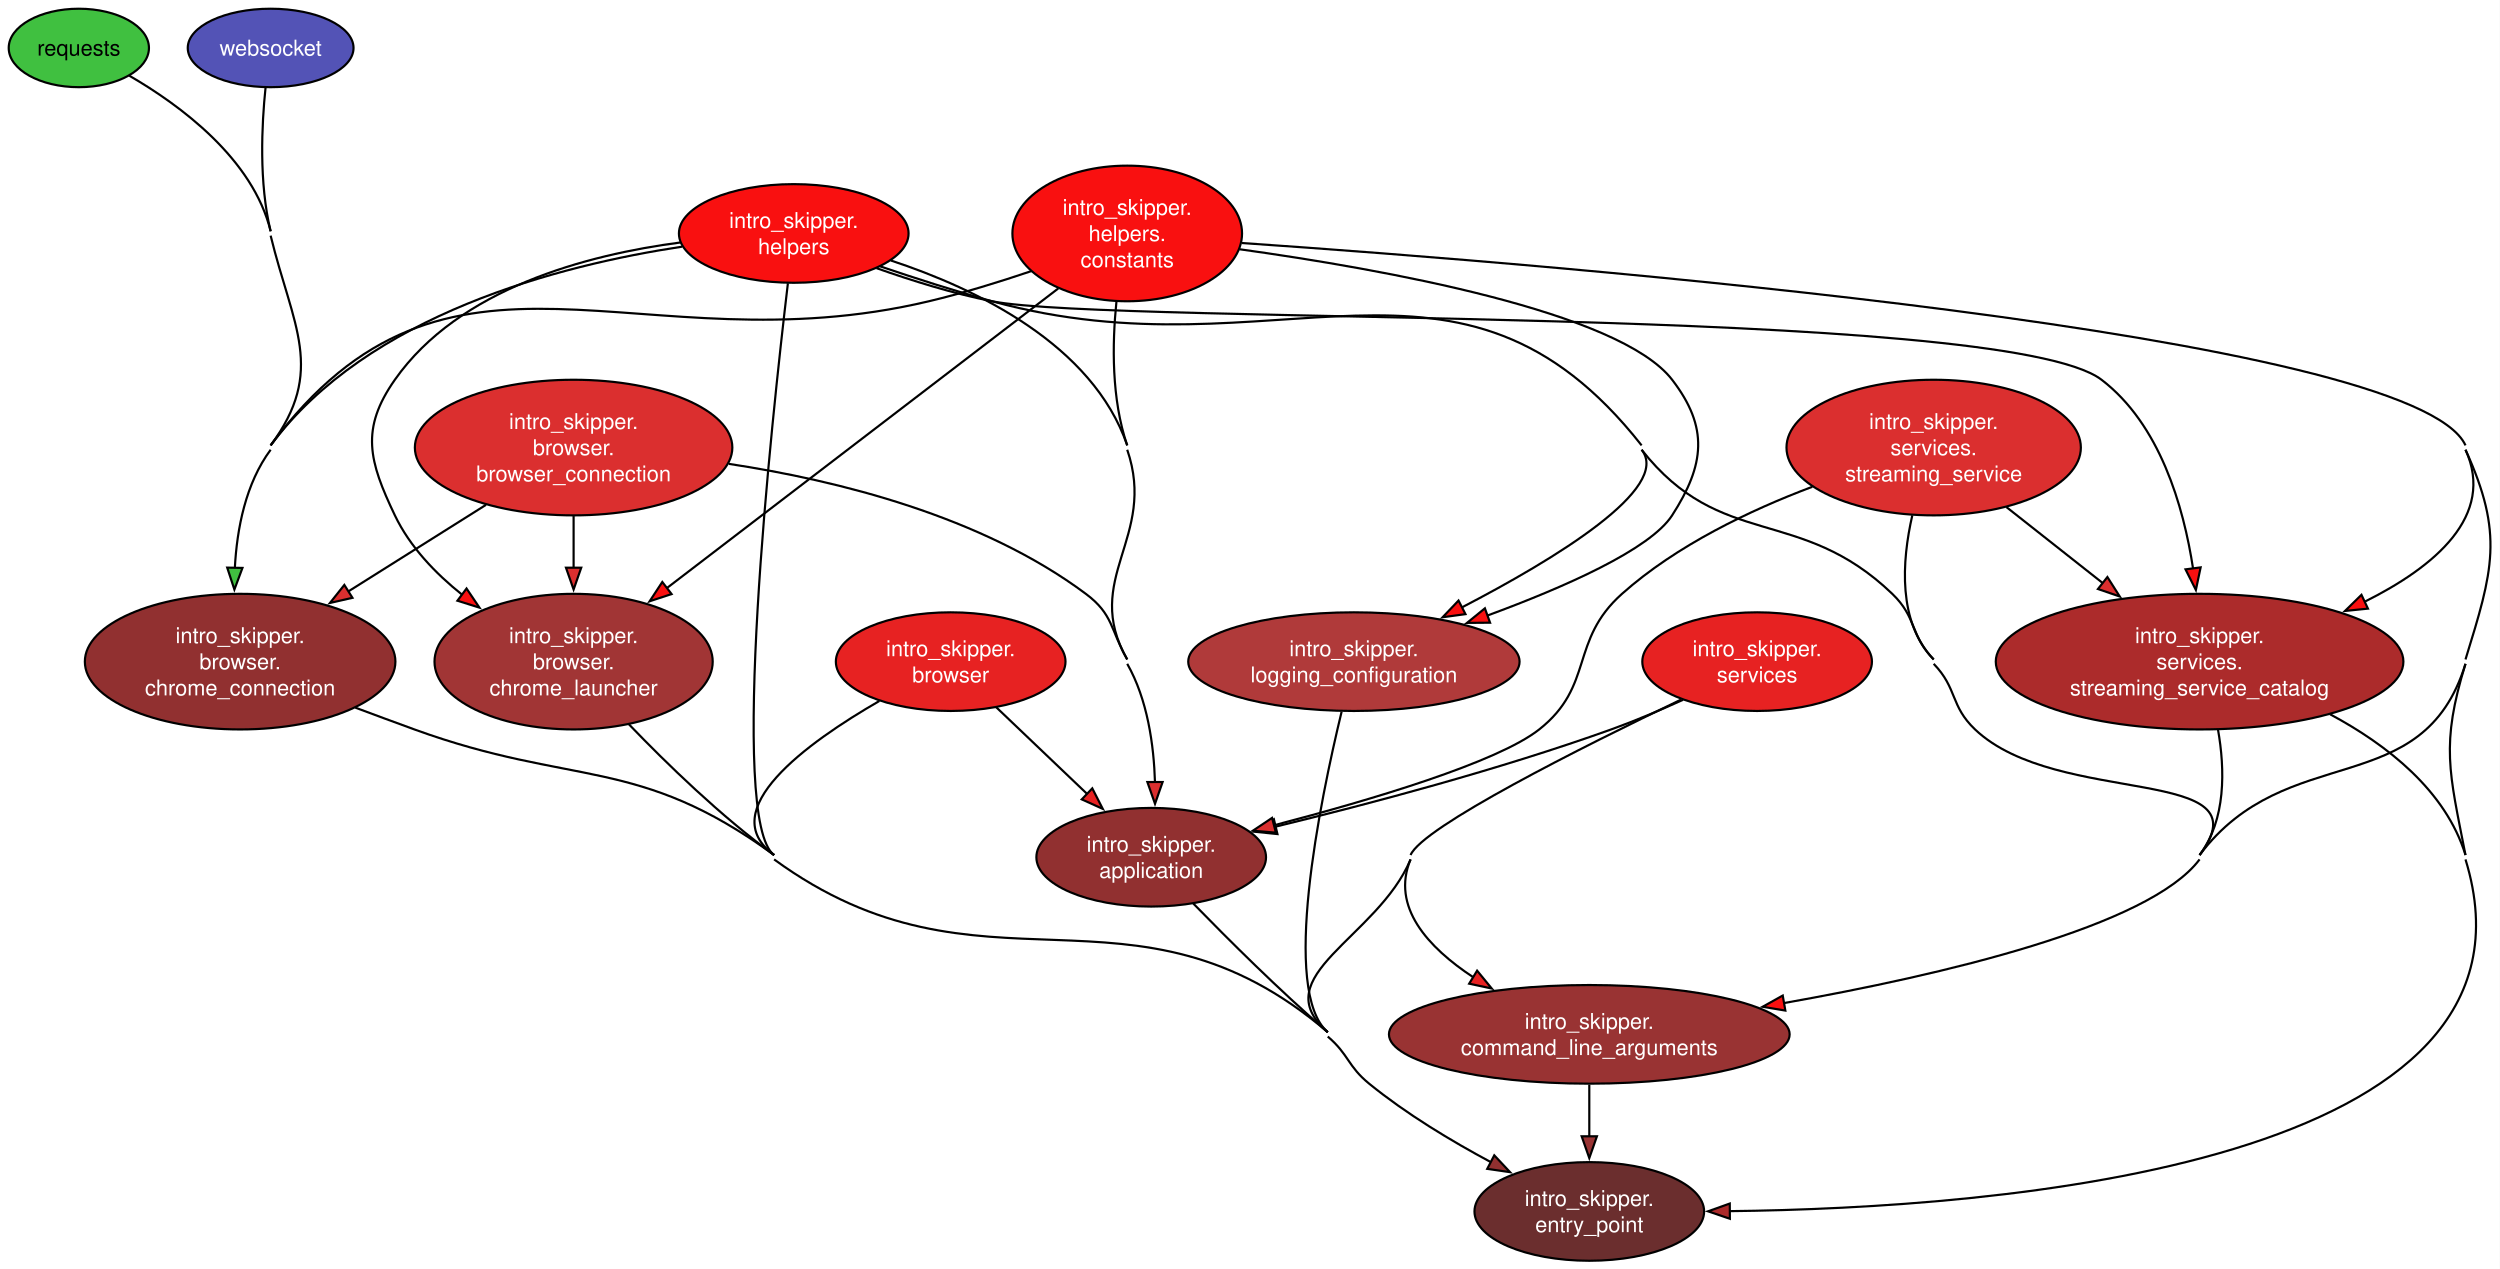
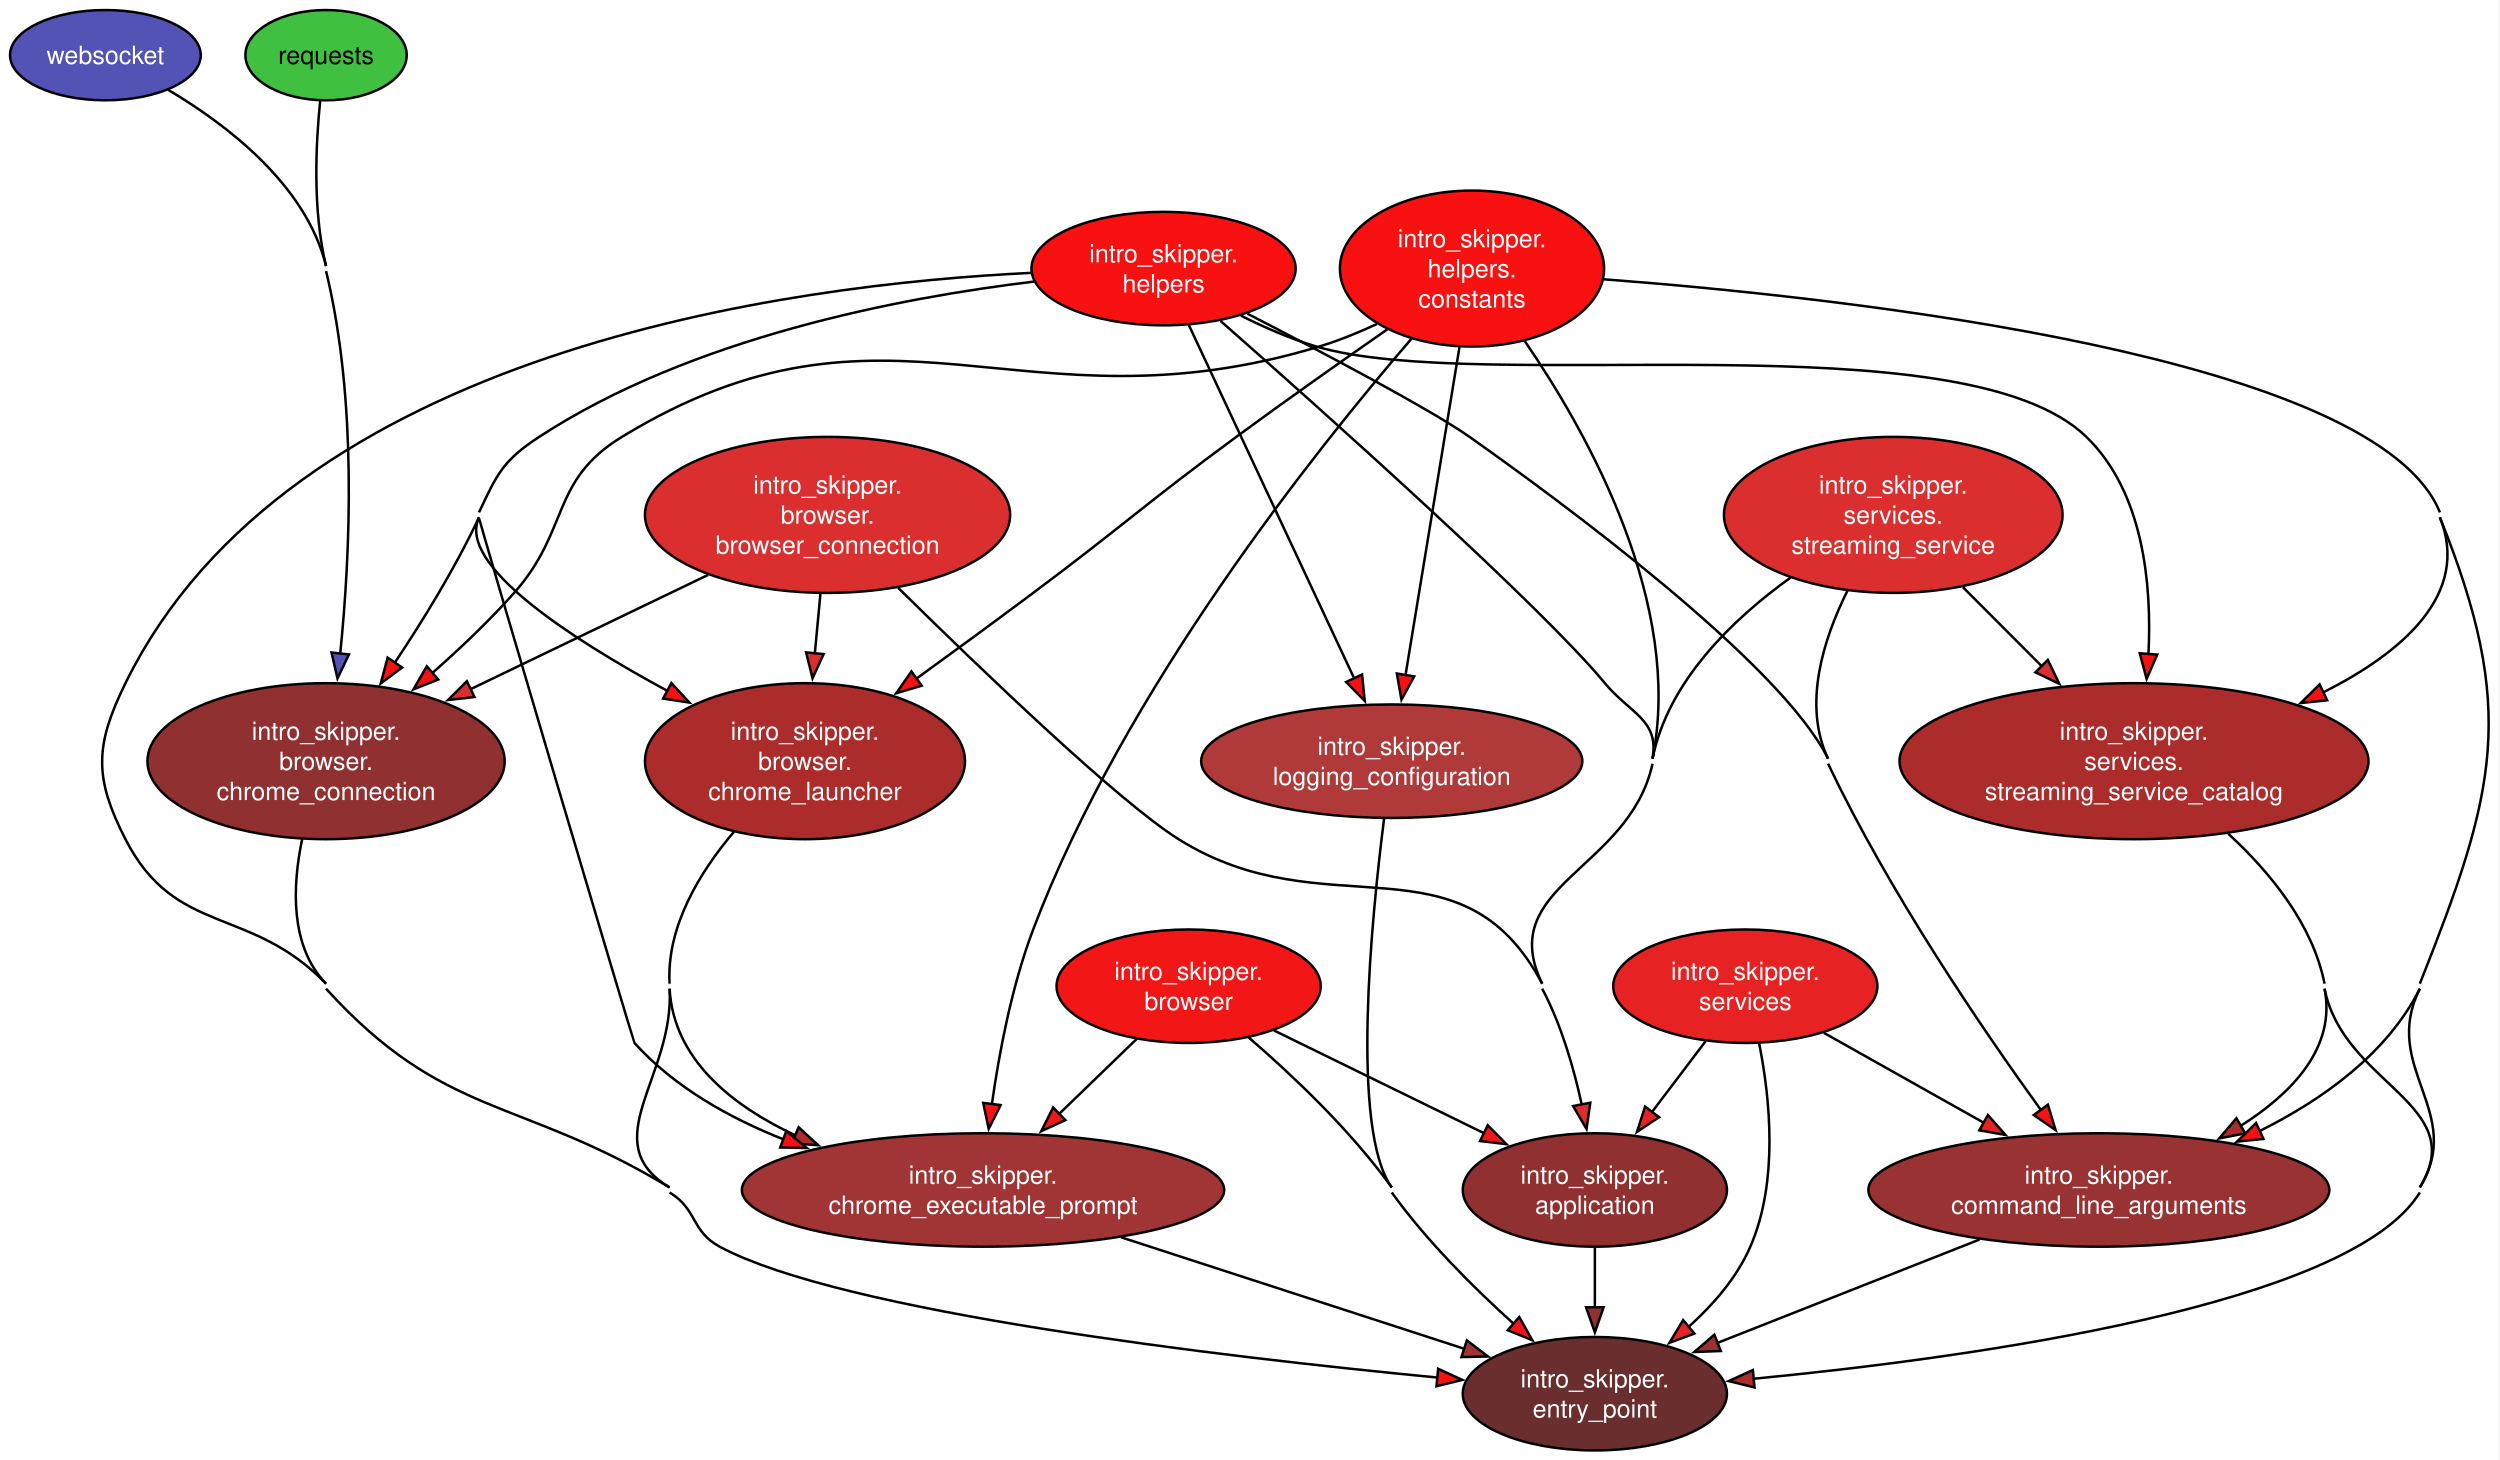
- <svg xmlns="http://www.w3.org/2000/svg" width="1147pt" height="582pt" viewBox="0.00 0.00 1147.00 582.00">
+ <svg xmlns="http://www.w3.org/2000/svg" width="997pt" height="582pt" viewBox="0.00 0.00 997.00 582.00">
  <g id="graph0" class="graph" transform="scale(1 1) rotate(0) translate(4 578.44)">
    <style>.edge&gt;path:hover{stroke-width:8}</style>
-     <polygon fill="white" stroke="none" points="-4,4 -4,-578.44 1142.87,-578.44 1142.87,4 -4,4" />
+     <polygon fill="white" stroke="none" points="-4,4 -4,-578.44 992.62,-578.44 992.62,4 -4,4" />
    <g id="node1" class="node">
      <style>.edge&gt;path:hover{stroke-width:8}</style>
-       <ellipse fill="#913030" stroke="black" cx="524.17" cy="-185.14" rx="52.68" ry="22.63" />
-       <text xml:space="preserve" text-anchor="middle" x="524.17" y="-187.64" font-family="Helvetica,sans-Serif" font-size="10.00" fill="#ffffff">intro_skipper.</text>
-       <text xml:space="preserve" text-anchor="middle" x="524.17" y="-175.64" font-family="Helvetica,sans-Serif" font-size="10.00" fill="#ffffff">application</text>
+       <ellipse fill="#913030" stroke="black" cx="632.03" cy="-103.88" rx="52.68" ry="22.63" />
+       <text xml:space="preserve" text-anchor="middle" x="632.03" y="-106.38" font-family="Helvetica,sans-Serif" font-size="10.00" fill="#ffffff">intro_skipper.</text>
+       <text xml:space="preserve" text-anchor="middle" x="632.03" y="-94.38" font-family="Helvetica,sans-Serif" font-size="10.00" fill="#ffffff">application</text>
+     </g>
+     <g id="node8" class="node">
+       <style>.edge&gt;path:hover{stroke-width:8}</style>
+       <ellipse fill="#6b2e2e" stroke="black" cx="632.03" cy="-22.63" rx="52.68" ry="22.63" />
+       <text xml:space="preserve" text-anchor="middle" x="632.03" y="-25.13" font-family="Helvetica,sans-Serif" font-size="10.00" fill="#ffffff">intro_skipper.</text>
+       <text xml:space="preserve" text-anchor="middle" x="632.03" y="-13.13" font-family="Helvetica,sans-Serif" font-size="10.00" fill="#ffffff">entry_point</text>
+     </g>
+     <g id="edge1" class="edge">
+       <style>.edge&gt;path:hover{stroke-width:8}</style>
+       <path fill="none" stroke="black" d="M632.03,-80.81C632.03,-73.42 632.03,-65.01 632.03,-56.97" />
+       <polygon fill="#913030" stroke="black" points="635.53,-57.1 632.03,-47.1 628.53,-57.1 635.53,-57.1" />
+     </g>
+     <g id="node2" class="node">
+       <style>.edge&gt;path:hover{stroke-width:8}</style>
+       <ellipse fill="#f31616" stroke="black" cx="470.03" cy="-185.14" rx="52.68" ry="22.63" />
+       <text xml:space="preserve" text-anchor="middle" x="470.03" y="-187.64" font-family="Helvetica,sans-Serif" font-size="10.00" fill="#ffffff">intro_skipper.</text>
+       <text xml:space="preserve" text-anchor="middle" x="470.03" y="-175.64" font-family="Helvetica,sans-Serif" font-size="10.00" fill="#ffffff">browser</text>
+     </g>
+     <g id="edge2" class="edge">
+       <style>.edge&gt;path:hover{stroke-width:8}</style>
+       <path fill="none" stroke="black" d="M504,-167.52C528.4,-155.58 561.53,-139.37 587.98,-126.44" />
+       <polygon fill="#f31616" stroke="black" points="589.31,-129.68 596.76,-122.14 586.24,-123.39 589.31,-129.68" />
+     </g>
+     <g id="node6" class="node">
+       <style>.edge&gt;path:hover{stroke-width:8}</style>
+       <ellipse fill="#a13535" stroke="black" cx="388.03" cy="-103.88" rx="96.17" ry="22.63" />
+       <text xml:space="preserve" text-anchor="middle" x="388.03" y="-106.38" font-family="Helvetica,sans-Serif" font-size="10.00" fill="#ffffff">intro_skipper.</text>
+       <text xml:space="preserve" text-anchor="middle" x="388.03" y="-94.38" font-family="Helvetica,sans-Serif" font-size="10.00" fill="#ffffff">chrome_executable_prompt</text>
+     </g>
+     <g id="edge3" class="edge">
+       <style>.edge&gt;path:hover{stroke-width:8}</style>
+       <path fill="none" stroke="black" d="M449.34,-164.14C439.91,-155.02 428.56,-144.05 418.2,-134.03" />
+       <polygon fill="#f31616" stroke="black" points="420.87,-131.75 411.25,-127.32 416,-136.78 420.87,-131.75" />
+     </g>
+     <g id="edge4" class="edge">
+       <style>.edge&gt;path:hover{stroke-width:8}</style>
+       <path fill="none" stroke="black" d="M493.85,-164.8C511.27,-149.78 534.62,-127.73 551.03,-104.88" />
+       <path fill="none" stroke="black" d="M551.03,-102.88C564.89,-83.61 583.68,-64.89 599.67,-50.5" />
+       <polygon fill="#f31616" stroke="black" points="601.89,-53.2 607.08,-43.97 597.26,-47.95 601.89,-53.2" />
+     </g>
+     <g id="node3" class="node">
+       <style>.edge&gt;path:hover{stroke-width:8}</style>
+       <ellipse fill="#db2f2f" stroke="black" cx="326.03" cy="-373.1" rx="72.83" ry="31.11" />
+       <text xml:space="preserve" text-anchor="middle" x="326.03" y="-381.6" font-family="Helvetica,sans-Serif" font-size="10.00" fill="#ffffff">intro_skipper.</text>
+       <text xml:space="preserve" text-anchor="middle" x="326.03" y="-369.6" font-family="Helvetica,sans-Serif" font-size="10.00" fill="#ffffff">browser.</text>
+       <text xml:space="preserve" text-anchor="middle" x="326.03" y="-357.6" font-family="Helvetica,sans-Serif" font-size="10.00" fill="#ffffff">browser_connection</text>
+     </g>
+     <g id="edge5" class="edge">
+       <style>.edge&gt;path:hover{stroke-width:8}</style>
+       <path fill="none" stroke="black" d="M611.03,-184.14C618.61,-169.85 623.6,-152.63 626.8,-137.9" />
+       <polygon fill="#db2f2f" stroke="black" points="630.21,-138.69 628.71,-128.2 623.34,-137.34 630.21,-138.69" />
+       <path fill="none" stroke="black" d="M354.19,-344.01C387.71,-310.97 442.15,-258.74 466.03,-243.76 524.78,-206.92 578.56,-247.41 611.03,-186.14" />
+     </g>
+     <g id="node4" class="node">
+       <style>.edge&gt;path:hover{stroke-width:8}</style>
+       <ellipse fill="#913030" stroke="black" cx="126.03" cy="-274.88" rx="71.24" ry="31.11" />
+       <text xml:space="preserve" text-anchor="middle" x="126.03" y="-283.38" font-family="Helvetica,sans-Serif" font-size="10.00" fill="#ffffff">intro_skipper.</text>
+       <text xml:space="preserve" text-anchor="middle" x="126.03" y="-271.38" font-family="Helvetica,sans-Serif" font-size="10.00" fill="#ffffff">browser.</text>
+       <text xml:space="preserve" text-anchor="middle" x="126.03" y="-259.38" font-family="Helvetica,sans-Serif" font-size="10.00" fill="#ffffff">chrome_connection</text>
+     </g>
+     <g id="edge6" class="edge">
+       <style>.edge&gt;path:hover{stroke-width:8}</style>
+       <path fill="none" stroke="black" d="M278.38,-349.18C249.96,-335.5 213.68,-318.05 183.66,-303.6" />
+       <polygon fill="#db2f2f" stroke="black" points="185.21,-300.47 174.68,-299.28 182.18,-306.77 185.21,-300.47" />
+     </g>
+     <g id="node5" class="node">
+       <style>.edge&gt;path:hover{stroke-width:8}</style>
+       <ellipse fill="#ac2b2b" stroke="black" cx="317.03" cy="-274.88" rx="63.82" ry="31.11" />
+       <text xml:space="preserve" text-anchor="middle" x="317.03" y="-283.38" font-family="Helvetica,sans-Serif" font-size="10.00" fill="#ffffff">intro_skipper.</text>
+       <text xml:space="preserve" text-anchor="middle" x="317.03" y="-271.38" font-family="Helvetica,sans-Serif" font-size="10.00" fill="#ffffff">browser.</text>
+       <text xml:space="preserve" text-anchor="middle" x="317.03" y="-259.38" font-family="Helvetica,sans-Serif" font-size="10.00" fill="#ffffff">chrome_launcher</text>
+     </g>
+     <g id="edge7" class="edge">
+       <style>.edge&gt;path:hover{stroke-width:8}</style>
+       <path fill="none" stroke="black" d="M323.19,-341.66C322.48,-334.11 321.71,-325.89 320.96,-317.9" />
+       <polygon fill="#db2f2f" stroke="black" points="324.45,-317.59 320.04,-307.96 317.48,-318.25 324.45,-317.59" />
+     </g>
+     <g id="edge8" class="edge">
+       <style>.edge&gt;path:hover{stroke-width:8}</style>
+       <path fill="none" stroke="black" d="M116.53,-243.92C112.52,-224.85 111.62,-201.01 126.03,-186.14" />
+     </g>
+     <g id="edge9" class="edge">
+       <style>.edge&gt;path:hover{stroke-width:8}</style>
+       <path fill="none" stroke="black" d="M263.03,-184.14C264.63,-156.17 287.54,-137.65 313.32,-125.6" />
+       <polygon fill="#ac2b2b" stroke="black" points="314.5,-128.9 322.3,-121.73 311.73,-122.47 314.5,-128.9" />
+     </g>
+     <g id="edge10" class="edge">
+       <style>.edge&gt;path:hover{stroke-width:8}</style>
+       <path fill="none" stroke="black" d="M288.73,-246.77C275.02,-230.59 261.74,-208.82 263.03,-186.14" />
+       <path fill="none" stroke="black" d="M263.03,-184.14C265.04,-148.97 232.89,-123.1 263.03,-104.88" />
+     </g>
+     <g id="edge11" class="edge">
+       <style>.edge&gt;path:hover{stroke-width:8}</style>
+       <path fill="none" stroke="black" d="M443.1,-85C484.08,-71.68 539.66,-53.63 579.92,-40.55" />
+       <polygon fill="#a13535" stroke="black" points="580.98,-43.89 589.41,-37.47 578.82,-37.23 580.98,-43.89" />
    </g>
    <g id="node7" class="node">
      <style>.edge&gt;path:hover{stroke-width:8}</style>
-       <ellipse fill="#6b2e2e" stroke="black" cx="725.17" cy="-22.63" rx="52.68" ry="22.63" />
-       <text xml:space="preserve" text-anchor="middle" x="725.17" y="-25.13" font-family="Helvetica,sans-Serif" font-size="10.00" fill="#ffffff">intro_skipper.</text>
-       <text xml:space="preserve" text-anchor="middle" x="725.17" y="-13.13" font-family="Helvetica,sans-Serif" font-size="10.00" fill="#ffffff">entry_point</text>
-     </g>
-     <g id="edge1" class="edge">
-       <style>.edge&gt;path:hover{stroke-width:8}</style>
-       <path fill="none" stroke="black" d="M543.49,-163.89C559.51,-147.44 583.14,-123.92 605.17,-104.88" />
-     </g>
-     <g id="node2" class="node">
-       <style>.edge&gt;path:hover{stroke-width:8}</style>
-       <ellipse fill="#e72222" stroke="black" cx="432.17" cy="-274.88" rx="52.68" ry="22.63" />
-       <text xml:space="preserve" text-anchor="middle" x="432.17" y="-277.38" font-family="Helvetica,sans-Serif" font-size="10.00" fill="#ffffff">intro_skipper.</text>
-       <text xml:space="preserve" text-anchor="middle" x="432.17" y="-265.38" font-family="Helvetica,sans-Serif" font-size="10.00" fill="#ffffff">browser</text>
-     </g>
-     <g id="edge2" class="edge">
-       <style>.edge&gt;path:hover{stroke-width:8}</style>
-       <path fill="none" stroke="black" d="M453.05,-253.97C465.43,-242.16 481.31,-227.01 494.93,-214.03" />
-       <polygon fill="#e72222" stroke="black" points="497.14,-216.75 501.96,-207.32 492.31,-211.68 497.14,-216.75" />
-     </g>
-     <g id="edge3" class="edge">
-       <style>.edge&gt;path:hover{stroke-width:8}</style>
-       <path fill="none" stroke="black" d="M399.47,-256.84C366.2,-237.67 323.21,-206.55 351.17,-186.14" />
-     </g>
-     <g id="node3" class="node">
-       <style>.edge&gt;path:hover{stroke-width:8}</style>
-       <ellipse fill="#db2f2f" stroke="black" cx="259.17" cy="-373.1" rx="72.83" ry="31.11" />
-       <text xml:space="preserve" text-anchor="middle" x="259.17" y="-381.6" font-family="Helvetica,sans-Serif" font-size="10.00" fill="#ffffff">intro_skipper.</text>
-       <text xml:space="preserve" text-anchor="middle" x="259.17" y="-369.6" font-family="Helvetica,sans-Serif" font-size="10.00" fill="#ffffff">browser.</text>
-       <text xml:space="preserve" text-anchor="middle" x="259.17" y="-357.6" font-family="Helvetica,sans-Serif" font-size="10.00" fill="#ffffff">browser_connection</text>
-     </g>
-     <g id="edge4" class="edge">
-       <style>.edge&gt;path:hover{stroke-width:8}</style>
-       <path fill="none" stroke="black" d="M513.17,-273.88C522.48,-257.51 525.4,-236.67 525.91,-219.42" />
-       <polygon fill="#db2f2f" stroke="black" points="529.41,-219.66 525.92,-209.65 522.41,-219.65 529.41,-219.66" />
-       <path fill="none" stroke="black" d="M330.37,-365.62C380.32,-358.04 446.45,-341.6 494.17,-305.99 506.85,-296.53 505.35,-289.63 513.17,-275.88" />
-     </g>
-     <g id="node4" class="node">
-       <style>.edge&gt;path:hover{stroke-width:8}</style>
-       <ellipse fill="#913030" stroke="black" cx="106.17" cy="-274.88" rx="71.24" ry="31.11" />
-       <text xml:space="preserve" text-anchor="middle" x="106.17" y="-283.38" font-family="Helvetica,sans-Serif" font-size="10.00" fill="#ffffff">intro_skipper.</text>
-       <text xml:space="preserve" text-anchor="middle" x="106.17" y="-271.38" font-family="Helvetica,sans-Serif" font-size="10.00" fill="#ffffff">browser.</text>
-       <text xml:space="preserve" text-anchor="middle" x="106.17" y="-259.38" font-family="Helvetica,sans-Serif" font-size="10.00" fill="#ffffff">chrome_connection</text>
-     </g>
-     <g id="edge5" class="edge">
-       <style>.edge&gt;path:hover{stroke-width:8}</style>
-       <path fill="none" stroke="black" d="M218.97,-346.82C199.56,-334.61 176.08,-319.85 155.59,-306.96" />
-       <polygon fill="#db2f2f" stroke="black" points="157.71,-304.16 147.38,-301.8 153.98,-310.08 157.71,-304.16" />
-     </g>
-     <g id="node5" class="node">
-       <style>.edge&gt;path:hover{stroke-width:8}</style>
-       <ellipse fill="#a13535" stroke="black" cx="259.17" cy="-274.88" rx="63.82" ry="31.11" />
-       <text xml:space="preserve" text-anchor="middle" x="259.17" y="-283.38" font-family="Helvetica,sans-Serif" font-size="10.00" fill="#ffffff">intro_skipper.</text>
-       <text xml:space="preserve" text-anchor="middle" x="259.17" y="-271.38" font-family="Helvetica,sans-Serif" font-size="10.00" fill="#ffffff">browser.</text>
-       <text xml:space="preserve" text-anchor="middle" x="259.17" y="-259.38" font-family="Helvetica,sans-Serif" font-size="10.00" fill="#ffffff">chrome_launcher</text>
-     </g>
-     <g id="edge6" class="edge">
-       <style>.edge&gt;path:hover{stroke-width:8}</style>
-       <path fill="none" stroke="black" d="M259.17,-341.66C259.17,-334.11 259.17,-325.89 259.17,-317.9" />
-       <polygon fill="#db2f2f" stroke="black" points="262.67,-317.97 259.17,-307.97 255.67,-317.97 262.67,-317.97" />
-     </g>
-     <g id="edge7" class="edge">
-       <style>.edge&gt;path:hover{stroke-width:8}</style>
-       <path fill="none" stroke="black" d="M159.04,-253.77C168.07,-250.4 177.38,-246.95 186.17,-243.76 259.19,-217.27 288.43,-231.93 351.17,-186.14" />
-       <path fill="none" stroke="black" d="M351.17,-184.14C446.69,-114.42 515.29,-181.74 605.17,-104.88" />
-       <path fill="none" stroke="black" d="M605.17,-102.88C614.9,-94.57 614.26,-89.34 624.17,-81.25 641.12,-67.43 661.81,-54.99 680.04,-45.23" />
-       <polygon fill="#913030" stroke="black" points="681.57,-48.38 688.82,-40.65 678.34,-42.17 681.57,-48.38" />
-     </g>
-     <g id="edge8" class="edge">
-       <style>.edge&gt;path:hover{stroke-width:8}</style>
-       <path fill="none" stroke="black" d="M284.49,-246.18C302.12,-227.84 326.75,-203.96 351.17,-186.14" />
-     </g>
-     <g id="node6" class="node">
-       <style>.edge&gt;path:hover{stroke-width:8}</style>
-       <ellipse fill="#993333" stroke="black" cx="725.17" cy="-103.88" rx="91.92" ry="22.63" />
-       <text xml:space="preserve" text-anchor="middle" x="725.17" y="-106.38" font-family="Helvetica,sans-Serif" font-size="10.00" fill="#ffffff">intro_skipper.</text>
-       <text xml:space="preserve" text-anchor="middle" x="725.17" y="-94.38" font-family="Helvetica,sans-Serif" font-size="10.00" fill="#ffffff">command_line_arguments</text>
-     </g>
-     <g id="edge9" class="edge">
-       <style>.edge&gt;path:hover{stroke-width:8}</style>
-       <path fill="none" stroke="black" d="M725.17,-80.81C725.17,-73.42 725.17,-65.01 725.17,-56.97" />
-       <polygon fill="#993333" stroke="black" points="728.67,-57.1 725.17,-47.1 721.67,-57.1 728.67,-57.1" />
-     </g>
-     <g id="node8" class="node">
-       <style>.edge&gt;path:hover{stroke-width:8}</style>
-       <ellipse fill="#f91010" stroke="black" cx="360.17" cy="-471.33" rx="52.68" ry="22.63" />
-       <text xml:space="preserve" text-anchor="middle" x="360.17" y="-473.83" font-family="Helvetica,sans-Serif" font-size="10.00" fill="#ffffff">intro_skipper.</text>
-       <text xml:space="preserve" text-anchor="middle" x="360.17" y="-461.83" font-family="Helvetica,sans-Serif" font-size="10.00" fill="#ffffff">helpers</text>
-     </g>
-     <g id="edge10" class="edge">
-       <style>.edge&gt;path:hover{stroke-width:8}</style>
-       <path fill="none" stroke="black" d="M513.17,-372.1C527.06,-331.66 492.02,-313.05 513.17,-275.88" />
-       <path fill="none" stroke="black" d="M404.69,-458.94C443.93,-446 497.27,-420.4 513.17,-374.1" />
-     </g>
-     <g id="edge11" class="edge">
-       <style>.edge&gt;path:hover{stroke-width:8}</style>
-       <path fill="none" stroke="black" d="M309.01,-465.28C252.83,-456.78 164.71,-434.13 120.17,-374.1" />
+       <ellipse fill="#993333" stroke="black" cx="833.03" cy="-103.88" rx="91.92" ry="22.63" />
+       <text xml:space="preserve" text-anchor="middle" x="833.03" y="-106.38" font-family="Helvetica,sans-Serif" font-size="10.00" fill="#ffffff">intro_skipper.</text>
+       <text xml:space="preserve" text-anchor="middle" x="833.03" y="-94.38" font-family="Helvetica,sans-Serif" font-size="10.00" fill="#ffffff">command_line_arguments</text>
    </g>
    <g id="edge12" class="edge">
      <style>.edge&gt;path:hover{stroke-width:8}</style>
-       <path fill="none" stroke="black" d="M308.29,-467.21C265.27,-461.57 206.58,-446.1 177.17,-404.22 161.28,-381.58 165.24,-366.94 177.17,-341.99 184.03,-327.65 195.68,-315.43 208.08,-305.54" />
-       <polygon fill="#f91010" stroke="black" points="210.05,-308.44 215.97,-299.66 205.86,-302.83 210.05,-308.44" />
+       <path fill="none" stroke="black" d="M785.4,-84.1C753.8,-71.64 712.44,-55.33 680.64,-42.79" />
+       <polygon fill="#993333" stroke="black" points="682.25,-39.66 671.66,-39.25 679.68,-46.18 682.25,-39.66" />
+     </g>
+     <g id="node9" class="node">
+       <style>.edge&gt;path:hover{stroke-width:8}</style>
+       <ellipse fill="#f91010" stroke="black" cx="460.03" cy="-471.33" rx="52.68" ry="22.63" />
+       <text xml:space="preserve" text-anchor="middle" x="460.03" y="-473.83" font-family="Helvetica,sans-Serif" font-size="10.00" fill="#ffffff">intro_skipper.</text>
+       <text xml:space="preserve" text-anchor="middle" x="460.03" y="-461.83" font-family="Helvetica,sans-Serif" font-size="10.00" fill="#ffffff">helpers</text>
    </g>
    <g id="edge13" class="edge">
      <style>.edge&gt;path:hover{stroke-width:8}</style>
-       <path fill="none" stroke="black" d="M1005.17,-184.14C982.05,-153.35 887.2,-131.13 814.23,-118.19" />
-       <polygon fill="#f91010" stroke="black" points="815.12,-114.79 804.67,-116.53 813.92,-121.69 815.12,-114.79" />
-       <path fill="none" stroke="black" d="M883.17,-273.88C894.16,-262.49 890.69,-254.66 902.17,-243.76 940.23,-207.66 1036.67,-228.08 1005.17,-186.14" />
-       <path fill="none" stroke="black" d="M749.17,-372.1C785.63,-325.78 821.64,-346.81 864.17,-305.99 875.59,-295.03 872.18,-287.26 883.17,-275.88" />
+       <path fill="none" stroke="black" d="M482.74,-450.45C524.24,-413.89 610.45,-336.91 636.03,-305.99 646.12,-293.8 657.73,-291.47 655.03,-275.88" />
+       <path fill="none" stroke="black" d="M655.03,-273.88C645.66,-231.27 591.95,-225.37 611.03,-186.14" />
    </g>
    <g id="edge14" class="edge">
      <style>.edge&gt;path:hover{stroke-width:8}</style>
-       <path fill="none" stroke="black" d="M357.49,-448.49C349.89,-384.59 330.14,-201.49 351.17,-186.14" />
+       <path fill="none" stroke="black" d="M187.03,-372.1C177.61,-352.01 164.73,-331.04 153.23,-313.83" />
+       <polygon fill="#f91010" stroke="black" points="156.38,-312.23 147.86,-305.93 150.59,-316.17 156.38,-312.23" />
+       <path fill="none" stroke="black" d="M408.51,-466.16C355.29,-459.79 271.69,-443.85 211.03,-404.22 196.71,-394.85 194.3,-389.6 187.03,-374.1" />
+     </g>
+     <g id="edge15" class="edge">
+       <style>.edge&gt;path:hover{stroke-width:8}</style>
+       <path fill="none" stroke="black" d="M187.03,-372.1C178.23,-353.33 222.83,-324.21 262.15,-302.91" />
+       <polygon fill="#f91010" stroke="black" points="263.74,-306.03 270.93,-298.25 260.45,-299.85 263.74,-306.03" />
+     </g>
+     <g id="edge16" class="edge">
+       <style>.edge&gt;path:hover{stroke-width:8}</style>
+       <path fill="none" stroke="black" d="M187.03,-372.1C186.71,-371.42 248.53,-163.07 249.03,-162.51 264.8,-144.99 286.72,-132.66 308.5,-124.04" />
+       <polygon fill="#f91010" stroke="black" points="309.57,-127.37 317.73,-120.62 307.14,-120.81 309.57,-127.37" />
+     </g>
+     <g id="edge17" class="edge">
+       <style>.edge&gt;path:hover{stroke-width:8}</style>
+       <path fill="none" stroke="black" d="M725.03,-273.88C749.3,-222.78 786.26,-168.47 810.03,-135.61" />
+       <polygon fill="#f91010" stroke="black" points="812.7,-137.9 815.77,-127.75 807.05,-133.77 812.7,-137.9" />
+       <path fill="none" stroke="black" d="M493.43,-453.35C523.92,-437.65 566.53,-415.15 582.03,-404.22 616.93,-379.61 706.15,-314.17 725.03,-275.88" />
+     </g>
+     <g id="edge18" class="edge">
+       <style>.edge&gt;path:hover{stroke-width:8}</style>
+       <path fill="none" stroke="black" d="M407.24,-469.62C311.1,-465.01 111.36,-439.1 46.03,-305.99 33.85,-281.16 33.43,-268.38 46.03,-243.76 66.01,-204.76 95.54,-217.6 126.03,-186.14" />
+       <path fill="none" stroke="black" d="M263.03,-102.88C274.24,-96.11 271.51,-87.46 283.03,-81.25 331.42,-55.2 482.71,-37.41 569.39,-29.06" />
+       <polygon fill="#f91010" stroke="black" points="569.53,-32.57 579.15,-28.14 568.87,-25.6 569.53,-32.57" />
+       <path fill="none" stroke="black" d="M126.03,-184.14C173.37,-132.1 202.83,-141.26 263.03,-104.88" />
+     </g>
+     <g id="node11" class="node">
+       <style>.edge&gt;path:hover{stroke-width:8}</style>
+       <ellipse fill="#b03a3a" stroke="black" cx="551.03" cy="-274.88" rx="76.01" ry="22.63" />
+       <text xml:space="preserve" text-anchor="middle" x="551.03" y="-277.38" font-family="Helvetica,sans-Serif" font-size="10.00" fill="#ffffff">intro_skipper.</text>
+       <text xml:space="preserve" text-anchor="middle" x="551.03" y="-265.38" font-family="Helvetica,sans-Serif" font-size="10.00" fill="#ffffff">logging_configuration</text>
+     </g>
+     <g id="edge19" class="edge">
+       <style>.edge&gt;path:hover{stroke-width:8}</style>
+       <path fill="none" stroke="black" d="M470.12,-448.78C486.14,-414.54 517.5,-347.53 536.12,-307.74" />
+       <polygon fill="#f91010" stroke="black" points="539.19,-309.44 540.26,-298.9 532.85,-306.47 539.19,-309.44" />
+     </g>
+     <g id="node14" class="node">
+       <style>.edge&gt;path:hover{stroke-width:8}</style>
+       <ellipse fill="#ac2b2b" stroke="black" cx="847.03" cy="-274.88" rx="93.51" ry="31.11" />
+       <text xml:space="preserve" text-anchor="middle" x="847.03" y="-283.38" font-family="Helvetica,sans-Serif" font-size="10.00" fill="#ffffff">intro_skipper.</text>
+       <text xml:space="preserve" text-anchor="middle" x="847.03" y="-271.38" font-family="Helvetica,sans-Serif" font-size="10.00" fill="#ffffff">services.</text>
+       <text xml:space="preserve" text-anchor="middle" x="847.03" y="-259.38" font-family="Helvetica,sans-Serif" font-size="10.00" fill="#ffffff">streaming_service_catalog</text>
+     </g>
+     <g id="edge20" class="edge">
+       <style>.edge&gt;path:hover{stroke-width:8}</style>
+       <path fill="none" stroke="black" d="M490.86,-452.57C500.28,-447.85 510.84,-443.23 521.03,-440.22 586.9,-420.73 778.73,-452.05 828.03,-404.22 850.7,-382.23 854.24,-345.84 852.8,-317.41" />
+       <polygon fill="#f91010" stroke="black" points="856.31,-317.39 852.07,-307.68 849.33,-317.92 856.31,-317.39" />
    </g>
    <g id="node10" class="node">
      <style>.edge&gt;path:hover{stroke-width:8}</style>
-       <ellipse fill="#b03a3a" stroke="black" cx="617.17" cy="-274.88" rx="76.01" ry="22.63" />
-       <text xml:space="preserve" text-anchor="middle" x="617.17" y="-277.38" font-family="Helvetica,sans-Serif" font-size="10.00" fill="#ffffff">intro_skipper.</text>
-       <text xml:space="preserve" text-anchor="middle" x="617.17" y="-265.38" font-family="Helvetica,sans-Serif" font-size="10.00" fill="#ffffff">logging_configuration</text>
-     </g>
-     <g id="edge15" class="edge">
-       <style>.edge&gt;path:hover{stroke-width:8}</style>
-       <path fill="none" stroke="black" d="M749.17,-372.1C763.01,-354.51 709.6,-322.03 666.61,-299.71" />
-       <polygon fill="#f91010" stroke="black" points="668.36,-296.67 657.86,-295.24 665.17,-302.91 668.36,-296.67" />
-       <path fill="none" stroke="black" d="M399.77,-456.26C415.64,-450.87 434.17,-444.9 451.17,-440.22 581.96,-404.17 665.26,-480.71 749.17,-374.1" />
+       <ellipse fill="#f91010" stroke="black" cx="583.03" cy="-471.33" rx="52.68" ry="31.11" />
+       <text xml:space="preserve" text-anchor="middle" x="583.03" y="-479.83" font-family="Helvetica,sans-Serif" font-size="10.00" fill="#ffffff">intro_skipper.</text>
+       <text xml:space="preserve" text-anchor="middle" x="583.03" y="-467.83" font-family="Helvetica,sans-Serif" font-size="10.00" fill="#ffffff">helpers.</text>
+       <text xml:space="preserve" text-anchor="middle" x="583.03" y="-455.83" font-family="Helvetica,sans-Serif" font-size="10.00" fill="#ffffff">constants</text>
+     </g>
+     <g id="edge21" class="edge">
+       <style>.edge&gt;path:hover{stroke-width:8}</style>
+       <path fill="none" stroke="black" d="M604.03,-442.48C629.43,-405.45 667.36,-337.47 655.03,-275.88" />
+     </g>
+     <g id="edge22" class="edge">
+       <style>.edge&gt;path:hover{stroke-width:8}</style>
+       <path fill="none" stroke="black" d="M545.1,-449.22C537.63,-445.75 529.72,-442.54 522.03,-440.22 402.78,-404.15 350.41,-469.06 244.03,-404.22 215.33,-386.72 223.36,-367.12 201.03,-341.99 191.11,-330.82 179.38,-319.69 168.19,-309.84" />
+       <polygon fill="#f91010" stroke="black" points="170.77,-307.44 160.91,-303.56 166.2,-312.74 170.77,-307.44" />
+     </g>
+     <g id="edge23" class="edge">
+       <style>.edge&gt;path:hover{stroke-width:8}</style>
+       <path fill="none" stroke="black" d="M549.29,-447.11C531.28,-434.58 508.81,-418.75 489.03,-404.22 452.46,-377.32 444.4,-369.16 408.03,-341.99 392.88,-330.67 376.16,-318.44 361.23,-307.62" />
+       <polygon fill="#f91010" stroke="black" points="363.58,-305 353.42,-301.98 359.47,-310.67 363.58,-305" />
+     </g>
+     <g id="edge24" class="edge">
+       <style>.edge&gt;path:hover{stroke-width:8}</style>
+       <path fill="none" stroke="black" d="M559.05,-443.54C520.19,-398.47 444.19,-303.03 408.03,-207.76 399.51,-185.3 394.46,-158.63 391.56,-138.07" />
+       <polygon fill="#f91010" stroke="black" points="395.05,-137.72 390.29,-128.25 388.1,-138.62 395.05,-137.72" />
+     </g>
+     <g id="edge25" class="edge">
+       <style>.edge&gt;path:hover{stroke-width:8}</style>
+       <path fill="none" stroke="black" d="M969.03,-372.1C999.95,-295.37 991.57,-263.02 961.03,-186.14" />
+       <path fill="none" stroke="black" d="M961.03,-184.14C947.99,-158.17 922.13,-139.81 897.05,-127.34" />
+       <polygon fill="#f91010" stroke="black" points="898.68,-124.24 888.14,-123.17 895.71,-130.58 898.68,-124.24" />
+     </g>
+     <g id="edge26" class="edge">
+       <style>.edge&gt;path:hover{stroke-width:8}</style>
+       <path fill="none" stroke="black" d="M961.03,-184.14C945.22,-152.66 979.43,-134.92 961.03,-104.88" />
+     </g>
+     <g id="edge27" class="edge">
+       <style>.edge&gt;path:hover{stroke-width:8}</style>
+       <path fill="none" stroke="black" d="M578.03,-439.95C572.18,-404.38 562.52,-345.68 556.48,-308.98" />
+       <polygon fill="#f91010" stroke="black" points="559.98,-308.69 554.9,-299.39 553.07,-309.83 559.98,-308.69" />
+     </g>
+     <g id="edge28" class="edge">
+       <style>.edge&gt;path:hover{stroke-width:8}</style>
+       <path fill="none" stroke="black" d="M969.03,-372.1C981.37,-341.49 954.05,-318.16 922.16,-302.14" />
+       <polygon fill="#f91010" stroke="black" points="924.06,-299.17 913.52,-298.06 921.06,-305.5 924.06,-299.17" />
+       <path fill="none" stroke="black" d="M635.59,-467.06C735.24,-459.46 944,-436.24 969.03,-374.1" />
+     </g>
+     <g id="edge29" class="edge">
+       <style>.edge&gt;path:hover{stroke-width:8}</style>
+       <path fill="none" stroke="black" d="M547.99,-252.07C542.86,-211.81 534.56,-127.81 551.03,-104.88" />
+     </g>
+     <g id="node12" class="node">
+       <style>.edge&gt;path:hover{stroke-width:8}</style>
+       <ellipse fill="#e72222" stroke="black" cx="692.03" cy="-185.14" rx="52.68" ry="22.63" />
+       <text xml:space="preserve" text-anchor="middle" x="692.03" y="-187.64" font-family="Helvetica,sans-Serif" font-size="10.00" fill="#ffffff">intro_skipper.</text>
+       <text xml:space="preserve" text-anchor="middle" x="692.03" y="-175.64" font-family="Helvetica,sans-Serif" font-size="10.00" fill="#ffffff">services</text>
+     </g>
+     <g id="edge30" class="edge">
+       <style>.edge&gt;path:hover{stroke-width:8}</style>
+       <path fill="none" stroke="black" d="M676.27,-163.31C669.71,-154.65 661.96,-144.41 654.8,-134.96" />
+       <polygon fill="#e72222" stroke="black" points="657.64,-132.91 648.82,-127.05 652.06,-137.13 657.64,-132.91" />
+     </g>
+     <g id="edge31" class="edge">
+       <style>.edge&gt;path:hover{stroke-width:8}</style>
+       <path fill="none" stroke="black" d="M723.33,-166.55C742.08,-156.01 766.27,-142.41 787.15,-130.67" />
+       <polygon fill="#e72222" stroke="black" points="788.78,-133.77 795.78,-125.82 785.35,-127.67 788.78,-133.77" />
+     </g>
+     <g id="edge32" class="edge">
+       <style>.edge&gt;path:hover{stroke-width:8}</style>
+       <path fill="none" stroke="black" d="M697.57,-162.23C701.86,-140.68 705.38,-107.29 694.03,-81.25 688.68,-68.96 679.26,-58.11 669.36,-49.23" />
+       <polygon fill="#e72222" stroke="black" points="671.71,-46.63 661.78,-42.92 667.23,-52.01 671.71,-46.63" />
    </g>
    <g id="node13" class="node">
      <style>.edge&gt;path:hover{stroke-width:8}</style>
-       <ellipse fill="#ac2b2b" stroke="black" cx="1005.17" cy="-274.88" rx="93.51" ry="31.11" />
-       <text xml:space="preserve" text-anchor="middle" x="1005.17" y="-283.38" font-family="Helvetica,sans-Serif" font-size="10.00" fill="#ffffff">intro_skipper.</text>
-       <text xml:space="preserve" text-anchor="middle" x="1005.17" y="-271.38" font-family="Helvetica,sans-Serif" font-size="10.00" fill="#ffffff">services.</text>
-       <text xml:space="preserve" text-anchor="middle" x="1005.17" y="-259.38" font-family="Helvetica,sans-Serif" font-size="10.00" fill="#ffffff">streaming_service_catalog</text>
-     </g>
-     <g id="edge16" class="edge">
-       <style>.edge&gt;path:hover{stroke-width:8}</style>
-       <path fill="none" stroke="black" d="M398.13,-455.42C414.24,-449.71 433.38,-443.73 451.17,-440.22 506.79,-429.22 915.11,-438.62 960.17,-404.22 986.84,-383.85 997.77,-346.54 1002.21,-317.37" />
-       <polygon fill="#f91010" stroke="black" points="1005.65,-318.12 1003.47,-307.75 998.71,-317.22 1005.65,-318.12" />
-     </g>
-     <g id="node9" class="node">
-       <style>.edge&gt;path:hover{stroke-width:8}</style>
-       <ellipse fill="#f91010" stroke="black" cx="513.17" cy="-471.33" rx="52.68" ry="31.11" />
-       <text xml:space="preserve" text-anchor="middle" x="513.17" y="-479.83" font-family="Helvetica,sans-Serif" font-size="10.00" fill="#ffffff">intro_skipper.</text>
-       <text xml:space="preserve" text-anchor="middle" x="513.17" y="-467.83" font-family="Helvetica,sans-Serif" font-size="10.00" fill="#ffffff">helpers.</text>
-       <text xml:space="preserve" text-anchor="middle" x="513.17" y="-455.83" font-family="Helvetica,sans-Serif" font-size="10.00" fill="#ffffff">constants</text>
-     </g>
-     <g id="edge17" class="edge">
-       <style>.edge&gt;path:hover{stroke-width:8}</style>
-       <path fill="none" stroke="black" d="M508.22,-440.02C506.24,-420.65 505.9,-395.27 513.17,-374.1" />
-     </g>
-     <g id="edge18" class="edge">
-       <style>.edge&gt;path:hover{stroke-width:8}</style>
-       <path fill="none" stroke="black" d="M469.18,-454.06C454.4,-449.06 437.72,-443.9 422.17,-440.22 288.48,-408.53 202.04,-484.45 120.17,-374.1" />
-     </g>
-     <g id="edge19" class="edge">
-       <style>.edge&gt;path:hover{stroke-width:8}</style>
-       <path fill="none" stroke="black" d="M481.52,-446.09C436.2,-411.4 352.7,-347.48 301.93,-308.61" />
-       <polygon fill="#f91010" stroke="black" points="304.12,-305.88 294.05,-302.58 299.86,-311.43 304.12,-305.88" />
-     </g>
-     <g id="edge20" class="edge">
-       <style>.edge&gt;path:hover{stroke-width:8}</style>
-       <path fill="none" stroke="black" d="M1127.17,-273.88C1107.53,-210.04 1045.28,-239.54 1005.17,-186.14" />
-       <path fill="none" stroke="black" d="M1127.17,-372.1C1144.93,-333.2 1139.75,-316.75 1127.17,-275.88" />
-     </g>
-     <g id="edge21" class="edge">
-       <style>.edge&gt;path:hover{stroke-width:8}</style>
-       <path fill="none" stroke="black" d="M1127.17,-273.88C1115.7,-236.61 1119.72,-224.41 1127.17,-186.14" />
-     </g>
-     <g id="edge22" class="edge">
-       <style>.edge&gt;path:hover{stroke-width:8}</style>
-       <path fill="none" stroke="black" d="M564.66,-464.09C630.56,-454.92 739.14,-435.43 763.17,-404.22 780.04,-382.3 778.16,-365.23 763.17,-341.99 753.09,-326.36 713.73,-309.03 678.42,-296.03" />
-       <polygon fill="#f91010" stroke="black" points="679.64,-292.75 669.05,-292.66 677.27,-299.34 679.64,-292.75" />
-     </g>
-     <g id="edge23" class="edge">
-       <style>.edge&gt;path:hover{stroke-width:8}</style>
-       <path fill="none" stroke="black" d="M1127.17,-372.1C1140.98,-341.86 1113.21,-318.43 1080.7,-302.27" />
-       <polygon fill="#f91010" stroke="black" points="1082.41,-299.2 1071.87,-298.13 1079.44,-305.54 1082.41,-299.2" />
-       <path fill="none" stroke="black" d="M565.81,-466.94C710.28,-456.99 1103.79,-425.33 1127.17,-374.1" />
-     </g>
-     <g id="edge24" class="edge">
-       <style>.edge&gt;path:hover{stroke-width:8}</style>
-       <path fill="none" stroke="black" d="M611.53,-251.9C601.52,-210.52 583.64,-123.49 605.17,-104.88" />
-     </g>
-     <g id="node11" class="node">
-       <style>.edge&gt;path:hover{stroke-width:8}</style>
-       <ellipse fill="#e72222" stroke="black" cx="802.17" cy="-274.88" rx="52.68" ry="22.63" />
-       <text xml:space="preserve" text-anchor="middle" x="802.17" y="-277.38" font-family="Helvetica,sans-Serif" font-size="10.00" fill="#ffffff">intro_skipper.</text>
-       <text xml:space="preserve" text-anchor="middle" x="802.17" y="-265.38" font-family="Helvetica,sans-Serif" font-size="10.00" fill="#ffffff">services</text>
-     </g>
-     <g id="edge25" class="edge">
-       <style>.edge&gt;path:hover{stroke-width:8}</style>
-       <path fill="none" stroke="black" d="M768.16,-257.36C757.72,-252.62 746.09,-247.68 735.17,-243.76 683.99,-225.4 624.04,-209.55 581.15,-199.15" />
-       <polygon fill="#e72222" stroke="black" points="582.09,-195.77 571.55,-196.84 580.46,-202.58 582.09,-195.77" />
-     </g>
-     <g id="edge26" class="edge">
-       <style>.edge&gt;path:hover{stroke-width:8}</style>
-       <path fill="none" stroke="black" d="M643.17,-184.14C634.09,-162.44 651.1,-143.81 671.94,-130.08" />
-       <polygon fill="#e72222" stroke="black" points="673.7,-133.1 680.41,-124.91 670.05,-127.13 673.7,-133.1" />
-     </g>
-     <g id="edge27" class="edge">
-       <style>.edge&gt;path:hover{stroke-width:8}</style>
-       <path fill="none" stroke="black" d="M643.17,-184.14C628.09,-148.1 575.62,-130.43 605.17,-104.88" />
-       <path fill="none" stroke="black" d="M767.25,-257.46C722.09,-235.81 648.54,-198.97 643.17,-186.14" />
-     </g>
-     <g id="node12" class="node">
-       <style>.edge&gt;path:hover{stroke-width:8}</style>
-       <ellipse fill="#db2f2f" stroke="black" cx="883.17" cy="-373.1" rx="67.53" ry="31.11" />
-       <text xml:space="preserve" text-anchor="middle" x="883.17" y="-381.6" font-family="Helvetica,sans-Serif" font-size="10.00" fill="#ffffff">intro_skipper.</text>
-       <text xml:space="preserve" text-anchor="middle" x="883.17" y="-369.6" font-family="Helvetica,sans-Serif" font-size="10.00" fill="#ffffff">services.</text>
-       <text xml:space="preserve" text-anchor="middle" x="883.17" y="-357.6" font-family="Helvetica,sans-Serif" font-size="10.00" fill="#ffffff">streaming_service</text>
-     </g>
-     <g id="edge28" class="edge">
-       <style>.edge&gt;path:hover{stroke-width:8}</style>
-       <path fill="none" stroke="black" d="M827.48,-355.1C799.01,-344.37 765.19,-328.28 740.17,-305.99 715.98,-284.43 727.61,-263.83 702.17,-243.76 683.01,-228.65 625.01,-211.43 580.38,-199.77" />
-       <polygon fill="#db2f2f" stroke="black" points="581.37,-196.42 570.81,-197.31 579.63,-203.19 581.37,-196.42" />
-     </g>
-     <g id="edge29" class="edge">
-       <style>.edge&gt;path:hover{stroke-width:8}</style>
-       <path fill="none" stroke="black" d="M873.37,-342.01C868.5,-320.69 866.7,-292.95 883.17,-275.88" />
-     </g>
-     <g id="edge30" class="edge">
-       <style>.edge&gt;path:hover{stroke-width:8}</style>
-       <path fill="none" stroke="black" d="M916.51,-345.81C930.18,-335.03 946.2,-322.39 960.84,-310.84" />
-       <polygon fill="#db2f2f" stroke="black" points="962.87,-313.7 968.55,-304.76 958.53,-308.2 962.87,-313.7" />
-     </g>
-     <g id="edge31" class="edge">
-       <style>.edge&gt;path:hover{stroke-width:8}</style>
-       <path fill="none" stroke="black" d="M1013.6,-243.8C1016.86,-225.39 1017.34,-202.34 1005.17,-186.14" />
-     </g>
-     <g id="edge32" class="edge">
-       <style>.edge&gt;path:hover{stroke-width:8}</style>
-       <path fill="none" stroke="black" d="M1065.08,-250.71C1091.26,-236.68 1118.08,-215.69 1127.17,-186.14" />
-       <path fill="none" stroke="black" d="M1127.17,-184.14C1170.36,-43.79 913.41,-24.18 789.35,-22.76" />
-       <polygon fill="#ac2b2b" stroke="black" points="789.67,-19.26 779.64,-22.69 789.62,-26.26 789.67,-19.26" />
-     </g>
-     <g id="node14" class="node">
-       <style>.edge&gt;path:hover{stroke-width:8}</style>
-       <ellipse fill="#40c040" stroke="black" cx="32.17" cy="-556.44" rx="32.17" ry="18" />
-       <text xml:space="preserve" text-anchor="middle" x="32.17" y="-552.94" font-family="Helvetica,sans-Serif" font-size="10.00" fill="#000000">requests</text>
+       <ellipse fill="#db2f2f" stroke="black" cx="751.03" cy="-373.1" rx="67.53" ry="31.11" />
+       <text xml:space="preserve" text-anchor="middle" x="751.03" y="-381.6" font-family="Helvetica,sans-Serif" font-size="10.00" fill="#ffffff">intro_skipper.</text>
+       <text xml:space="preserve" text-anchor="middle" x="751.03" y="-369.6" font-family="Helvetica,sans-Serif" font-size="10.00" fill="#ffffff">services.</text>
+       <text xml:space="preserve" text-anchor="middle" x="751.03" y="-357.6" font-family="Helvetica,sans-Serif" font-size="10.00" fill="#ffffff">streaming_service</text>
    </g>
    <g id="edge33" class="edge">
      <style>.edge&gt;path:hover{stroke-width:8}</style>
-       <path fill="none" stroke="black" d="M55.37,-543.68C78.61,-530.21 112.08,-505.61 120.17,-472.33" />
-       <path fill="none" stroke="black" d="M120.17,-372.1C108.73,-356.68 104.69,-335.97 103.74,-317.71" />
-       <polygon fill="#40c040" stroke="black" points="107.24,-317.88 103.54,-307.95 100.24,-318.02 107.24,-317.88" />
-       <path fill="none" stroke="black" d="M120.17,-470.33C130.28,-428.77 145.65,-408.45 120.17,-374.1" />
+       <path fill="none" stroke="black" d="M710.11,-348.12C686.86,-331.42 661.19,-306.65 655.03,-275.88" />
+     </g>
+     <g id="edge34" class="edge">
+       <style>.edge&gt;path:hover{stroke-width:8}</style>
+       <path fill="none" stroke="black" d="M732.81,-342.94C723.03,-323.35 714.87,-297.29 725.03,-275.88" />
+     </g>
+     <g id="edge35" class="edge">
+       <style>.edge&gt;path:hover{stroke-width:8}</style>
+       <path fill="none" stroke="black" d="M778.8,-344.27C788.69,-334.36 799.97,-323.05 810.48,-312.52" />
+       <polygon fill="#db2f2f" stroke="black" points="812.67,-315.27 817.26,-305.72 807.72,-310.33 812.67,-315.27" />
+     </g>
+     <g id="edge36" class="edge">
+       <style>.edge&gt;path:hover{stroke-width:8}</style>
+       <path fill="none" stroke="black" d="M923.03,-184.14C927.69,-160.76 910.19,-142.45 889.41,-129.34" />
+       <polygon fill="#ac2b2b" stroke="black" points="891.41,-126.45 881.01,-124.44 887.89,-132.5 891.41,-126.45" />
+       <path fill="none" stroke="black" d="M884.59,-245.98C901.32,-230.62 918.31,-209.85 923.03,-186.14" />
+     </g>
+     <g id="edge37" class="edge">
+       <style>.edge&gt;path:hover{stroke-width:8}</style>
+       <path fill="none" stroke="black" d="M961.03,-102.88C933.51,-57.93 782.92,-37.06 695.32,-28.59" />
+       <polygon fill="#ac2b2b" stroke="black" points="695.71,-25.11 685.42,-27.67 695.05,-32.08 695.71,-25.11" />
+       <path fill="none" stroke="black" d="M923.03,-184.14C930.66,-145.82 981.44,-138.2 961.03,-104.88" />
    </g>
    <g id="node15" class="node">
      <style>.edge&gt;path:hover{stroke-width:8}</style>
-       <ellipse fill="#5353b6" stroke="black" cx="120.17" cy="-556.44" rx="38.03" ry="18" />
-       <text xml:space="preserve" text-anchor="middle" x="120.17" y="-552.94" font-family="Helvetica,sans-Serif" font-size="10.00" fill="#ffffff">websocket</text>
-     </g>
-     <g id="edge34" class="edge">
-       <style>.edge&gt;path:hover{stroke-width:8}</style>
-       <path fill="none" stroke="black" d="M117.84,-538.29C116.06,-521.28 114.75,-494.62 120.17,-472.33" />
+       <ellipse fill="#40c040" stroke="black" cx="126.03" cy="-556.44" rx="32.17" ry="18" />
+       <text xml:space="preserve" text-anchor="middle" x="126.03" y="-552.94" font-family="Helvetica,sans-Serif" font-size="10.00" fill="#000000">requests</text>
+     </g>
+     <g id="edge38" class="edge">
+       <style>.edge&gt;path:hover{stroke-width:8}</style>
+       <path fill="none" stroke="black" d="M123.7,-538.29C121.93,-521.28 120.61,-494.62 126.03,-472.33" />
+     </g>
+     <g id="node16" class="node">
+       <style>.edge&gt;path:hover{stroke-width:8}</style>
+       <ellipse fill="#5353b6" stroke="black" cx="38.03" cy="-556.44" rx="38.03" ry="18" />
+       <text xml:space="preserve" text-anchor="middle" x="38.03" y="-552.94" font-family="Helvetica,sans-Serif" font-size="10.00" fill="#ffffff">websocket</text>
+     </g>
+     <g id="edge39" class="edge">
+       <style>.edge&gt;path:hover{stroke-width:8}</style>
+       <path fill="none" stroke="black" d="M62.96,-542.67C86.1,-528.99 118.14,-504.79 126.03,-472.33" />
+       <path fill="none" stroke="black" d="M126.03,-470.33C138.53,-418.94 135.73,-357.62 131.68,-317.78" />
+       <polygon fill="#5353b6" stroke="black" points="135.16,-317.45 130.59,-307.89 128.21,-318.21 135.16,-317.45" />
    </g>
  </g>
</svg>
